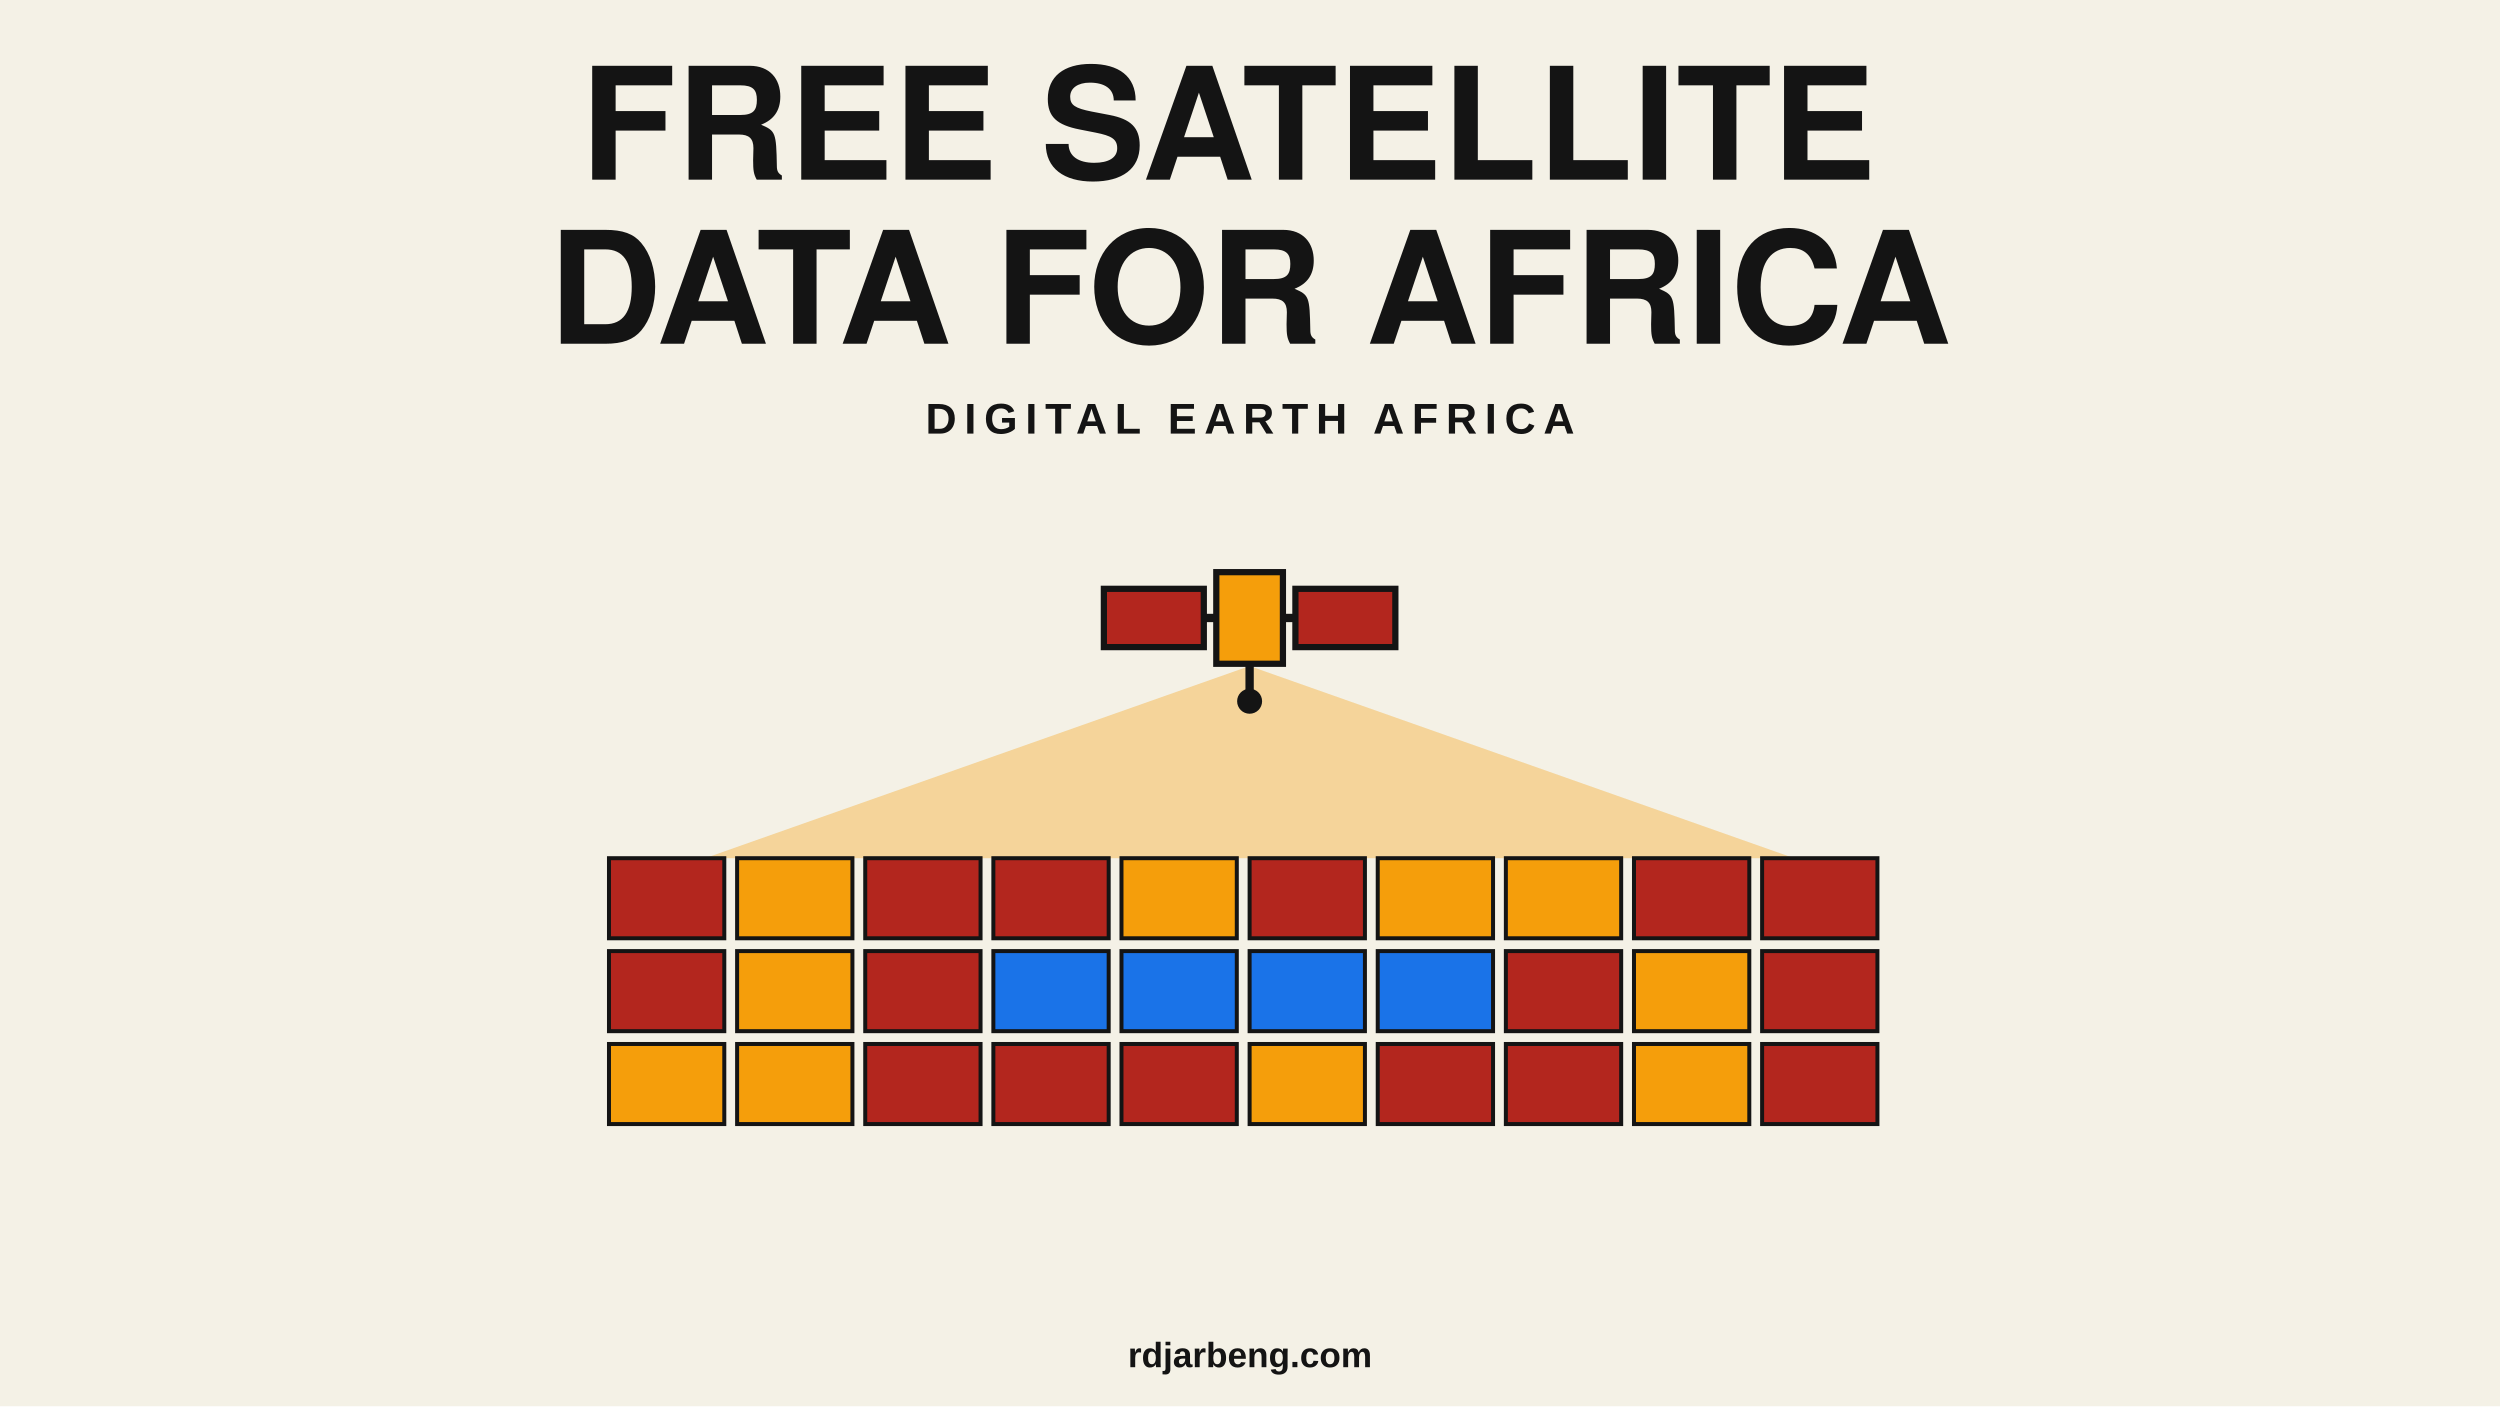
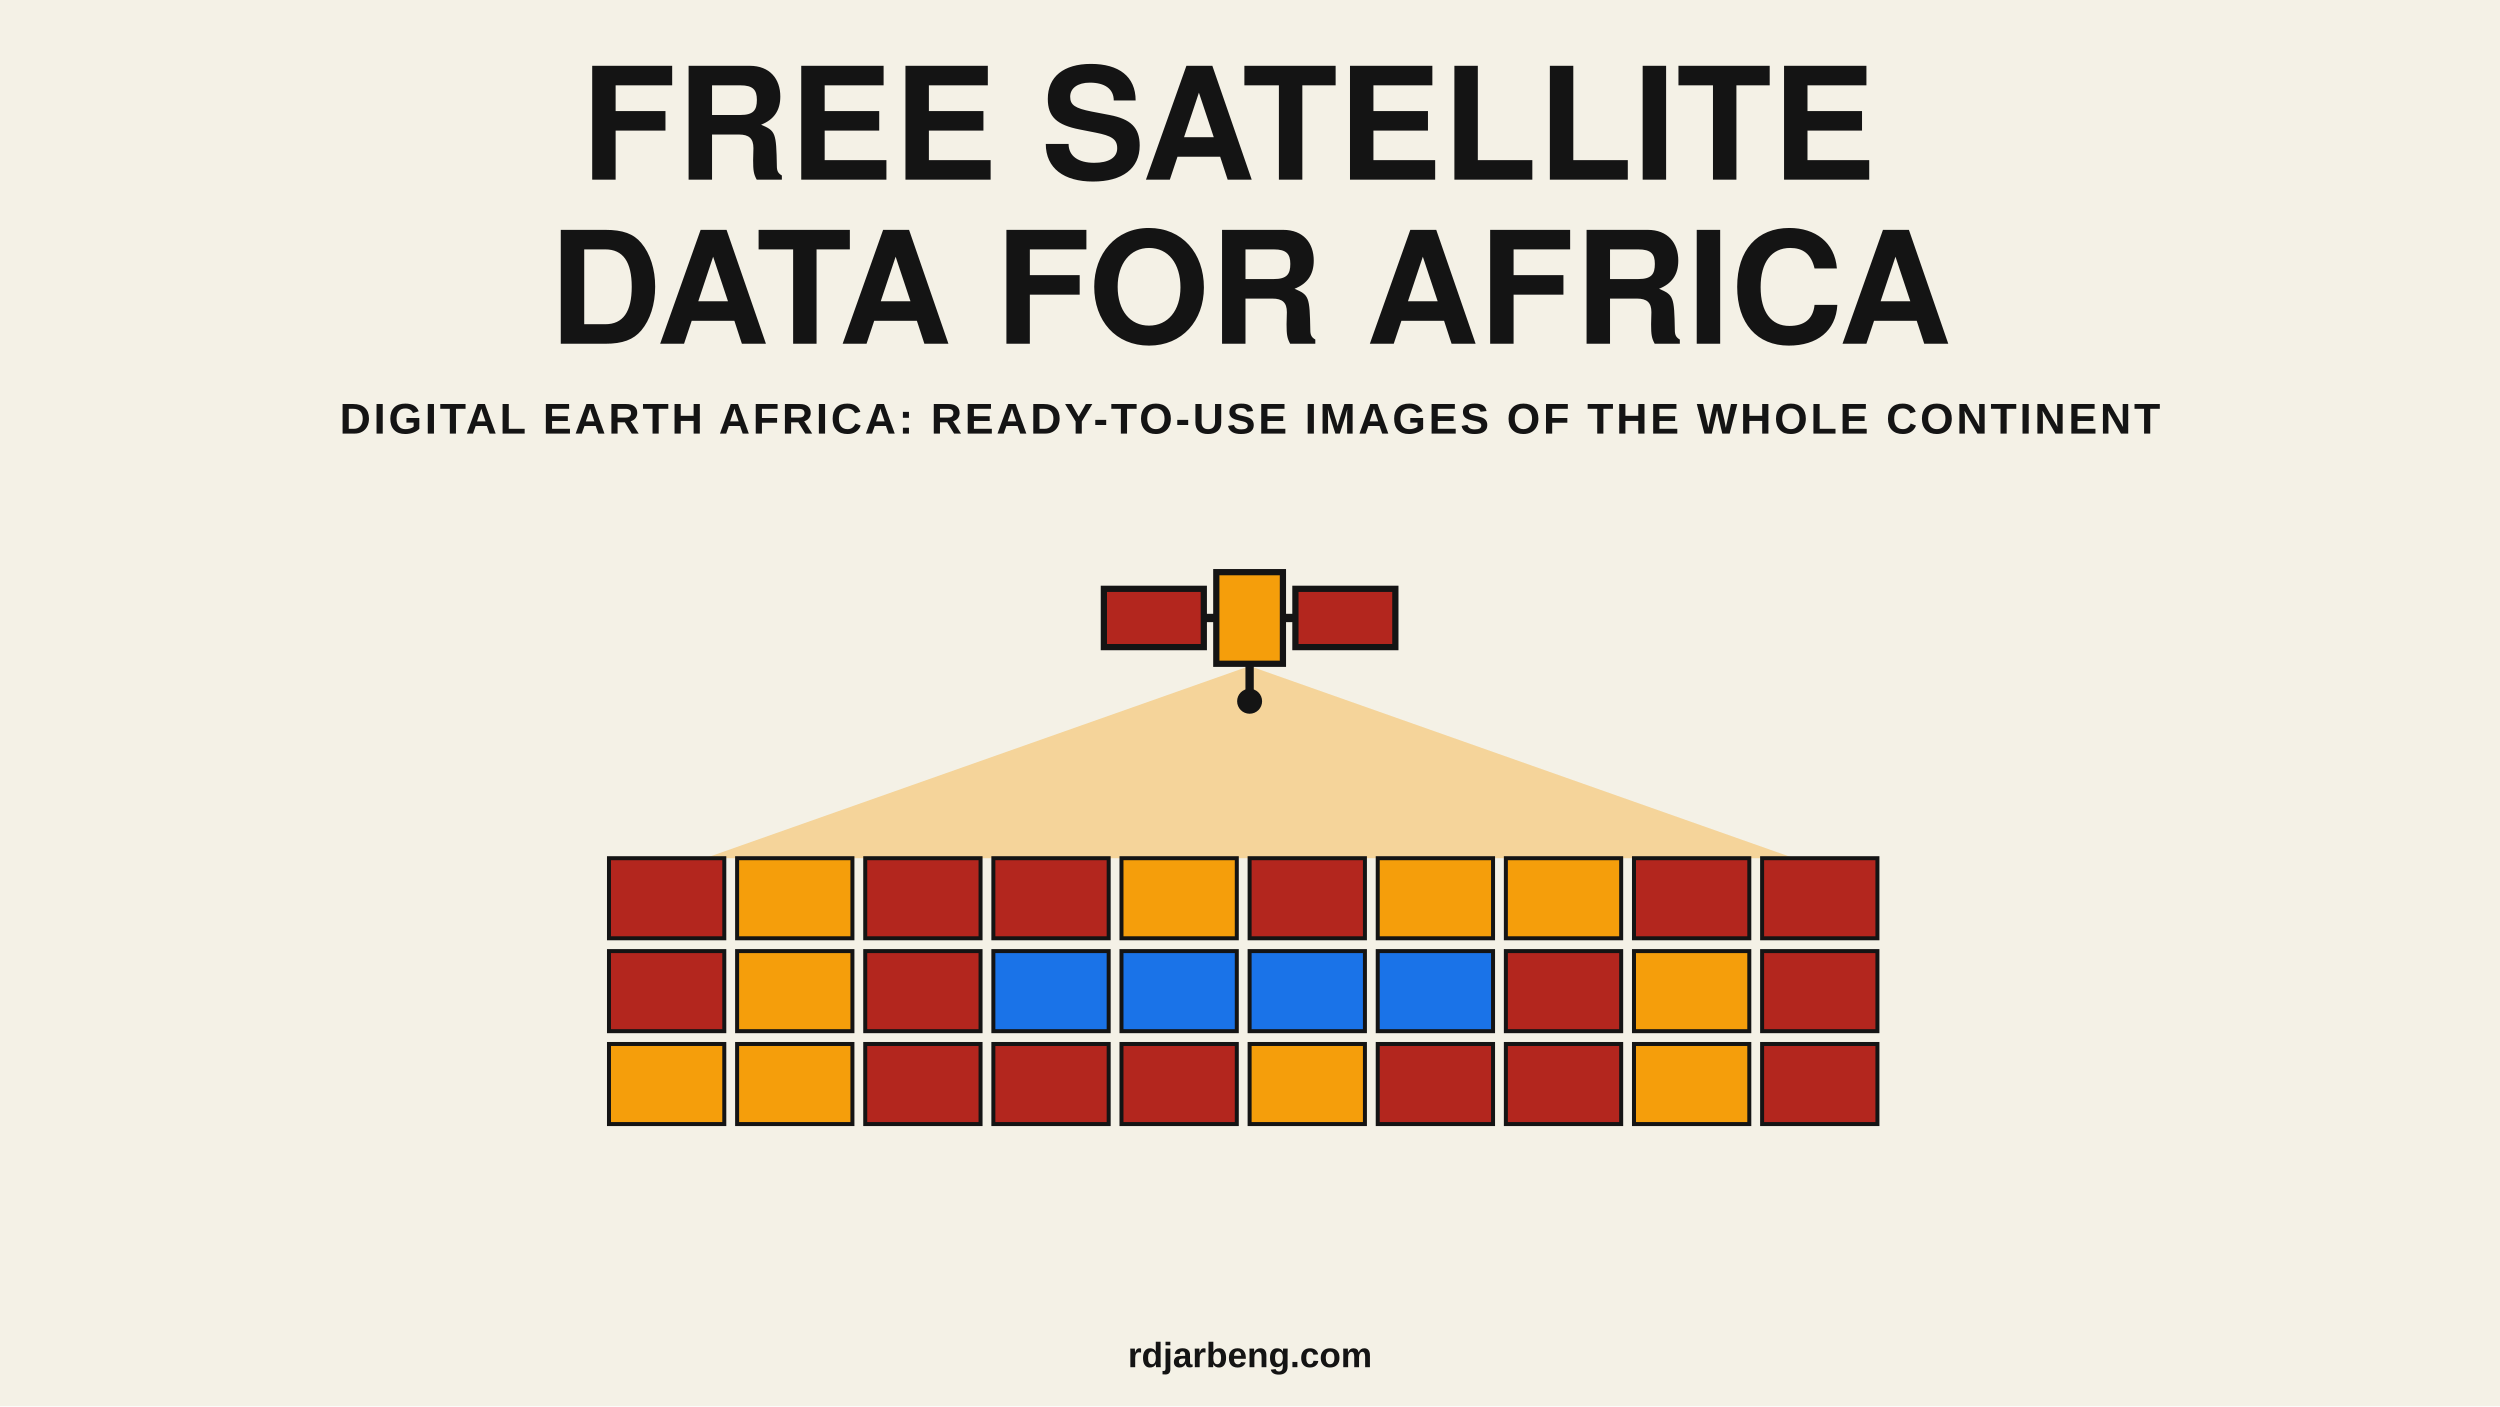
<svg xmlns="http://www.w3.org/2000/svg" viewBox="0 0 1280 720" width="1280" height="720">
  <rect width="1280" height="720" fill="#f4f1e6" />
  <g fill="#141414" font-family="'Arial Black', 'Helvetica Neue', Impact, sans-serif" text-anchor="middle">
    <text x="640" y="92" font-size="80" font-weight="900">
      <tspan x="640" dy="0">FREE SATELLITE</tspan>
      <tspan x="640" dy="84">DATA FOR AFRICA</tspan>
    </text>
-     <text x="640" y="222" font-size="22" font-weight="700" letter-spacing="4" font-family="Arial, Helvetica, sans-serif">DIGITAL EARTH AFRICA</text>
+     <text x="640" y="222" font-size="22" font-weight="700" letter-spacing="1.5" font-family="Arial, Helvetica, sans-serif">DIGITAL EARTH AFRICA: READY-TO-USE IMAGES OF THE WHOLE CONTINENT</text>
  </g>
  <g transform="translate(115 95) scale(0.82)">
    <path d="M640 300 L300 420 L980 420 Z" fill="#f59e0b" opacity="0.35" />
    <rect x="240" y="420" width="72" height="50" fill="#b3261e" stroke="#141414" stroke-width="2.5" />
    <rect x="320" y="420" width="72" height="50" fill="#f59e0b" stroke="#141414" stroke-width="2.5" />
    <rect x="400" y="420" width="72" height="50" fill="#b3261e" stroke="#141414" stroke-width="2.5" />
    <rect x="480" y="420" width="72" height="50" fill="#b3261e" stroke="#141414" stroke-width="2.5" />
    <rect x="560" y="420" width="72" height="50" fill="#f59e0b" stroke="#141414" stroke-width="2.5" />
    <rect x="640" y="420" width="72" height="50" fill="#b3261e" stroke="#141414" stroke-width="2.5" />
    <rect x="720" y="420" width="72" height="50" fill="#f59e0b" stroke="#141414" stroke-width="2.5" />
    <rect x="800" y="420" width="72" height="50" fill="#f59e0b" stroke="#141414" stroke-width="2.5" />
    <rect x="880" y="420" width="72" height="50" fill="#b3261e" stroke="#141414" stroke-width="2.5" />
    <rect x="960" y="420" width="72" height="50" fill="#b3261e" stroke="#141414" stroke-width="2.5" />
    <rect x="240" y="478" width="72" height="50" fill="#b3261e" stroke="#141414" stroke-width="2.5" />
    <rect x="320" y="478" width="72" height="50" fill="#f59e0b" stroke="#141414" stroke-width="2.5" />
    <rect x="400" y="478" width="72" height="50" fill="#b3261e" stroke="#141414" stroke-width="2.5" />
    <rect x="480" y="478" width="72" height="50" fill="#1a73e8" stroke="#141414" stroke-width="2.5" />
    <rect x="560" y="478" width="72" height="50" fill="#1a73e8" stroke="#141414" stroke-width="2.5" />
    <rect x="640" y="478" width="72" height="50" fill="#1a73e8" stroke="#141414" stroke-width="2.5" />
    <rect x="720" y="478" width="72" height="50" fill="#1a73e8" stroke="#141414" stroke-width="2.5" />
    <rect x="800" y="478" width="72" height="50" fill="#b3261e" stroke="#141414" stroke-width="2.5" />
    <rect x="880" y="478" width="72" height="50" fill="#f59e0b" stroke="#141414" stroke-width="2.5" />
    <rect x="960" y="478" width="72" height="50" fill="#b3261e" stroke="#141414" stroke-width="2.5" />
    <rect x="240" y="536" width="72" height="50" fill="#f59e0b" stroke="#141414" stroke-width="2.5" />
    <rect x="320" y="536" width="72" height="50" fill="#f59e0b" stroke="#141414" stroke-width="2.5" />
    <rect x="400" y="536" width="72" height="50" fill="#b3261e" stroke="#141414" stroke-width="2.5" />
    <rect x="480" y="536" width="72" height="50" fill="#b3261e" stroke="#141414" stroke-width="2.5" />
    <rect x="560" y="536" width="72" height="50" fill="#b3261e" stroke="#141414" stroke-width="2.5" />
    <rect x="640" y="536" width="72" height="50" fill="#f59e0b" stroke="#141414" stroke-width="2.5" />
    <rect x="720" y="536" width="72" height="50" fill="#b3261e" stroke="#141414" stroke-width="2.5" />
    <rect x="800" y="536" width="72" height="50" fill="#b3261e" stroke="#141414" stroke-width="2.5" />
    <rect x="880" y="536" width="72" height="50" fill="#f59e0b" stroke="#141414" stroke-width="2.5" />
    <rect x="960" y="536" width="72" height="50" fill="#b3261e" stroke="#141414" stroke-width="2.5" />
    <g transform="translate(640 270) scale(1.3)">
      <rect x="-70" y="-14" width="48" height="28" fill="#b3261e" stroke="#141414" stroke-width="3" />
      <rect x="22" y="-14" width="48" height="28" fill="#b3261e" stroke="#141414" stroke-width="3" />
      <line x1="-22" y1="0" x2="-14" y2="0" stroke="#141414" stroke-width="4" />
      <line x1="14" y1="0" x2="22" y2="0" stroke="#141414" stroke-width="4" />
      <rect x="-16" y="-22" width="32" height="44" fill="#f59e0b" stroke="#141414" stroke-width="3" />
      <line x1="0" y1="22" x2="0" y2="36" stroke="#141414" stroke-width="4" />
      <circle cx="0" cy="40" r="6" fill="#141414" />
    </g>
  </g>
  <text x="640" y="700" font-family="Arial, Helvetica, sans-serif" font-size="18" font-weight="600" fill="#141414" text-anchor="middle">rdjarbeng.com</text>
</svg>
